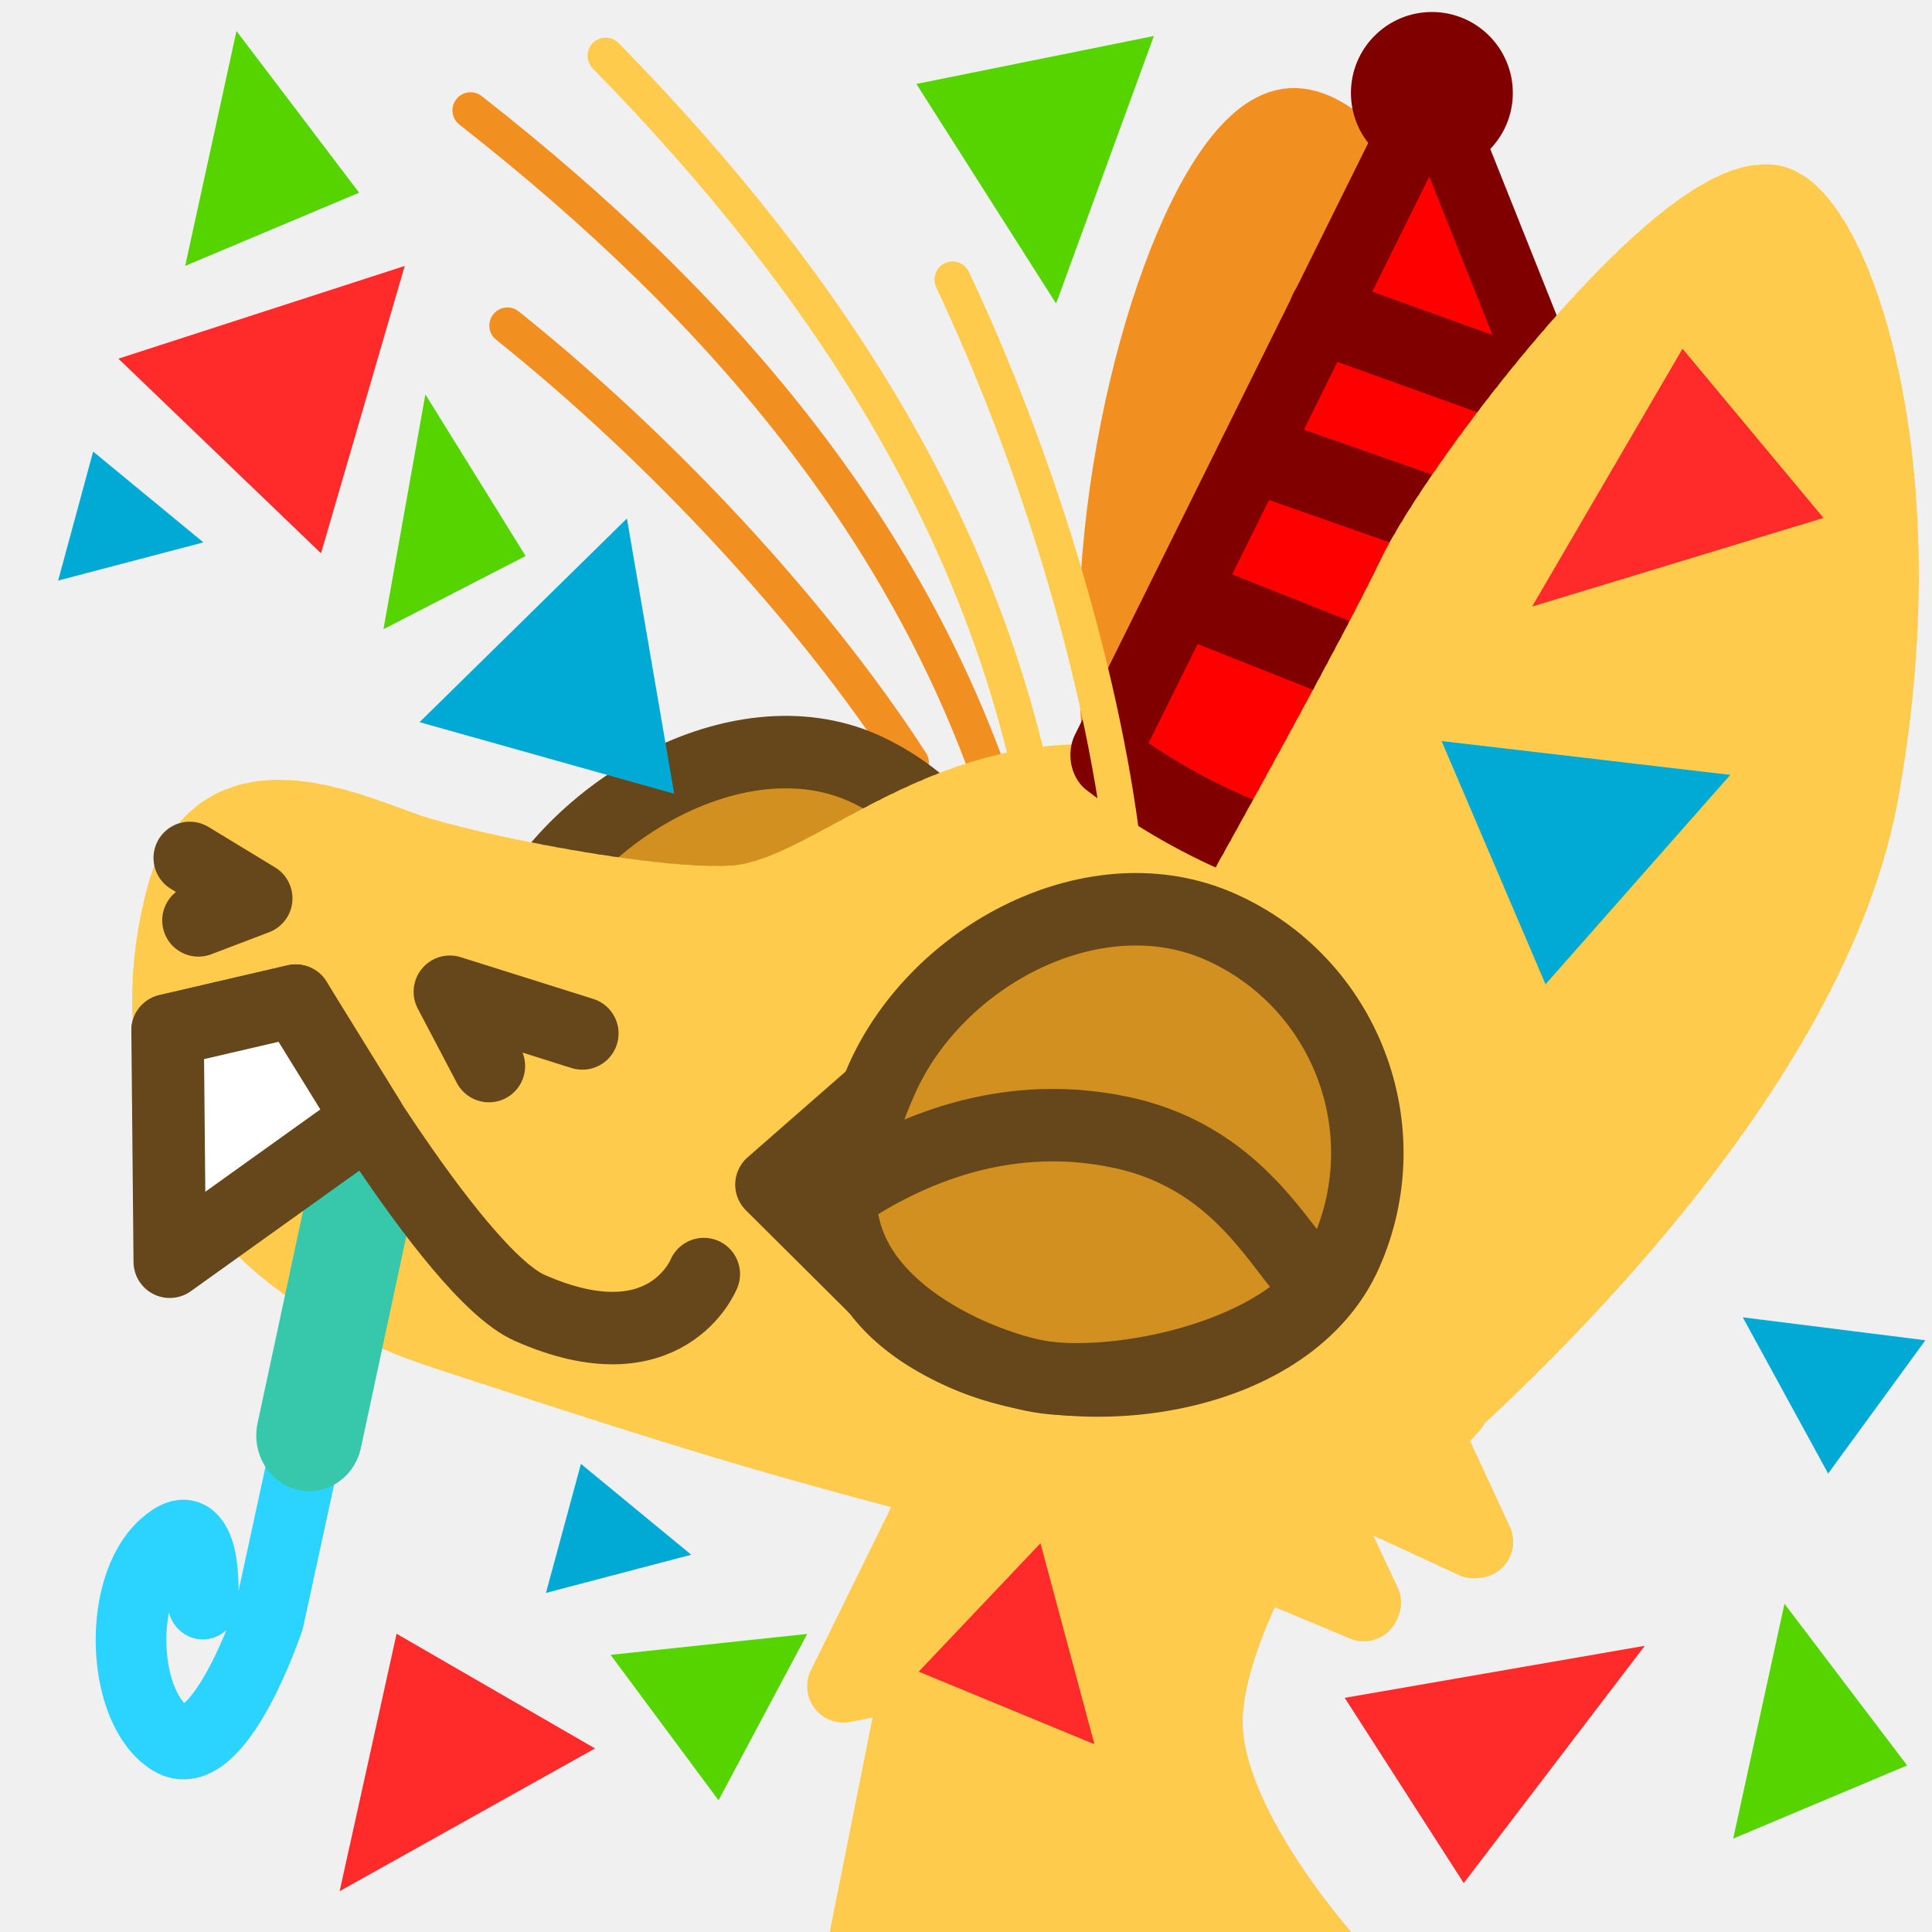
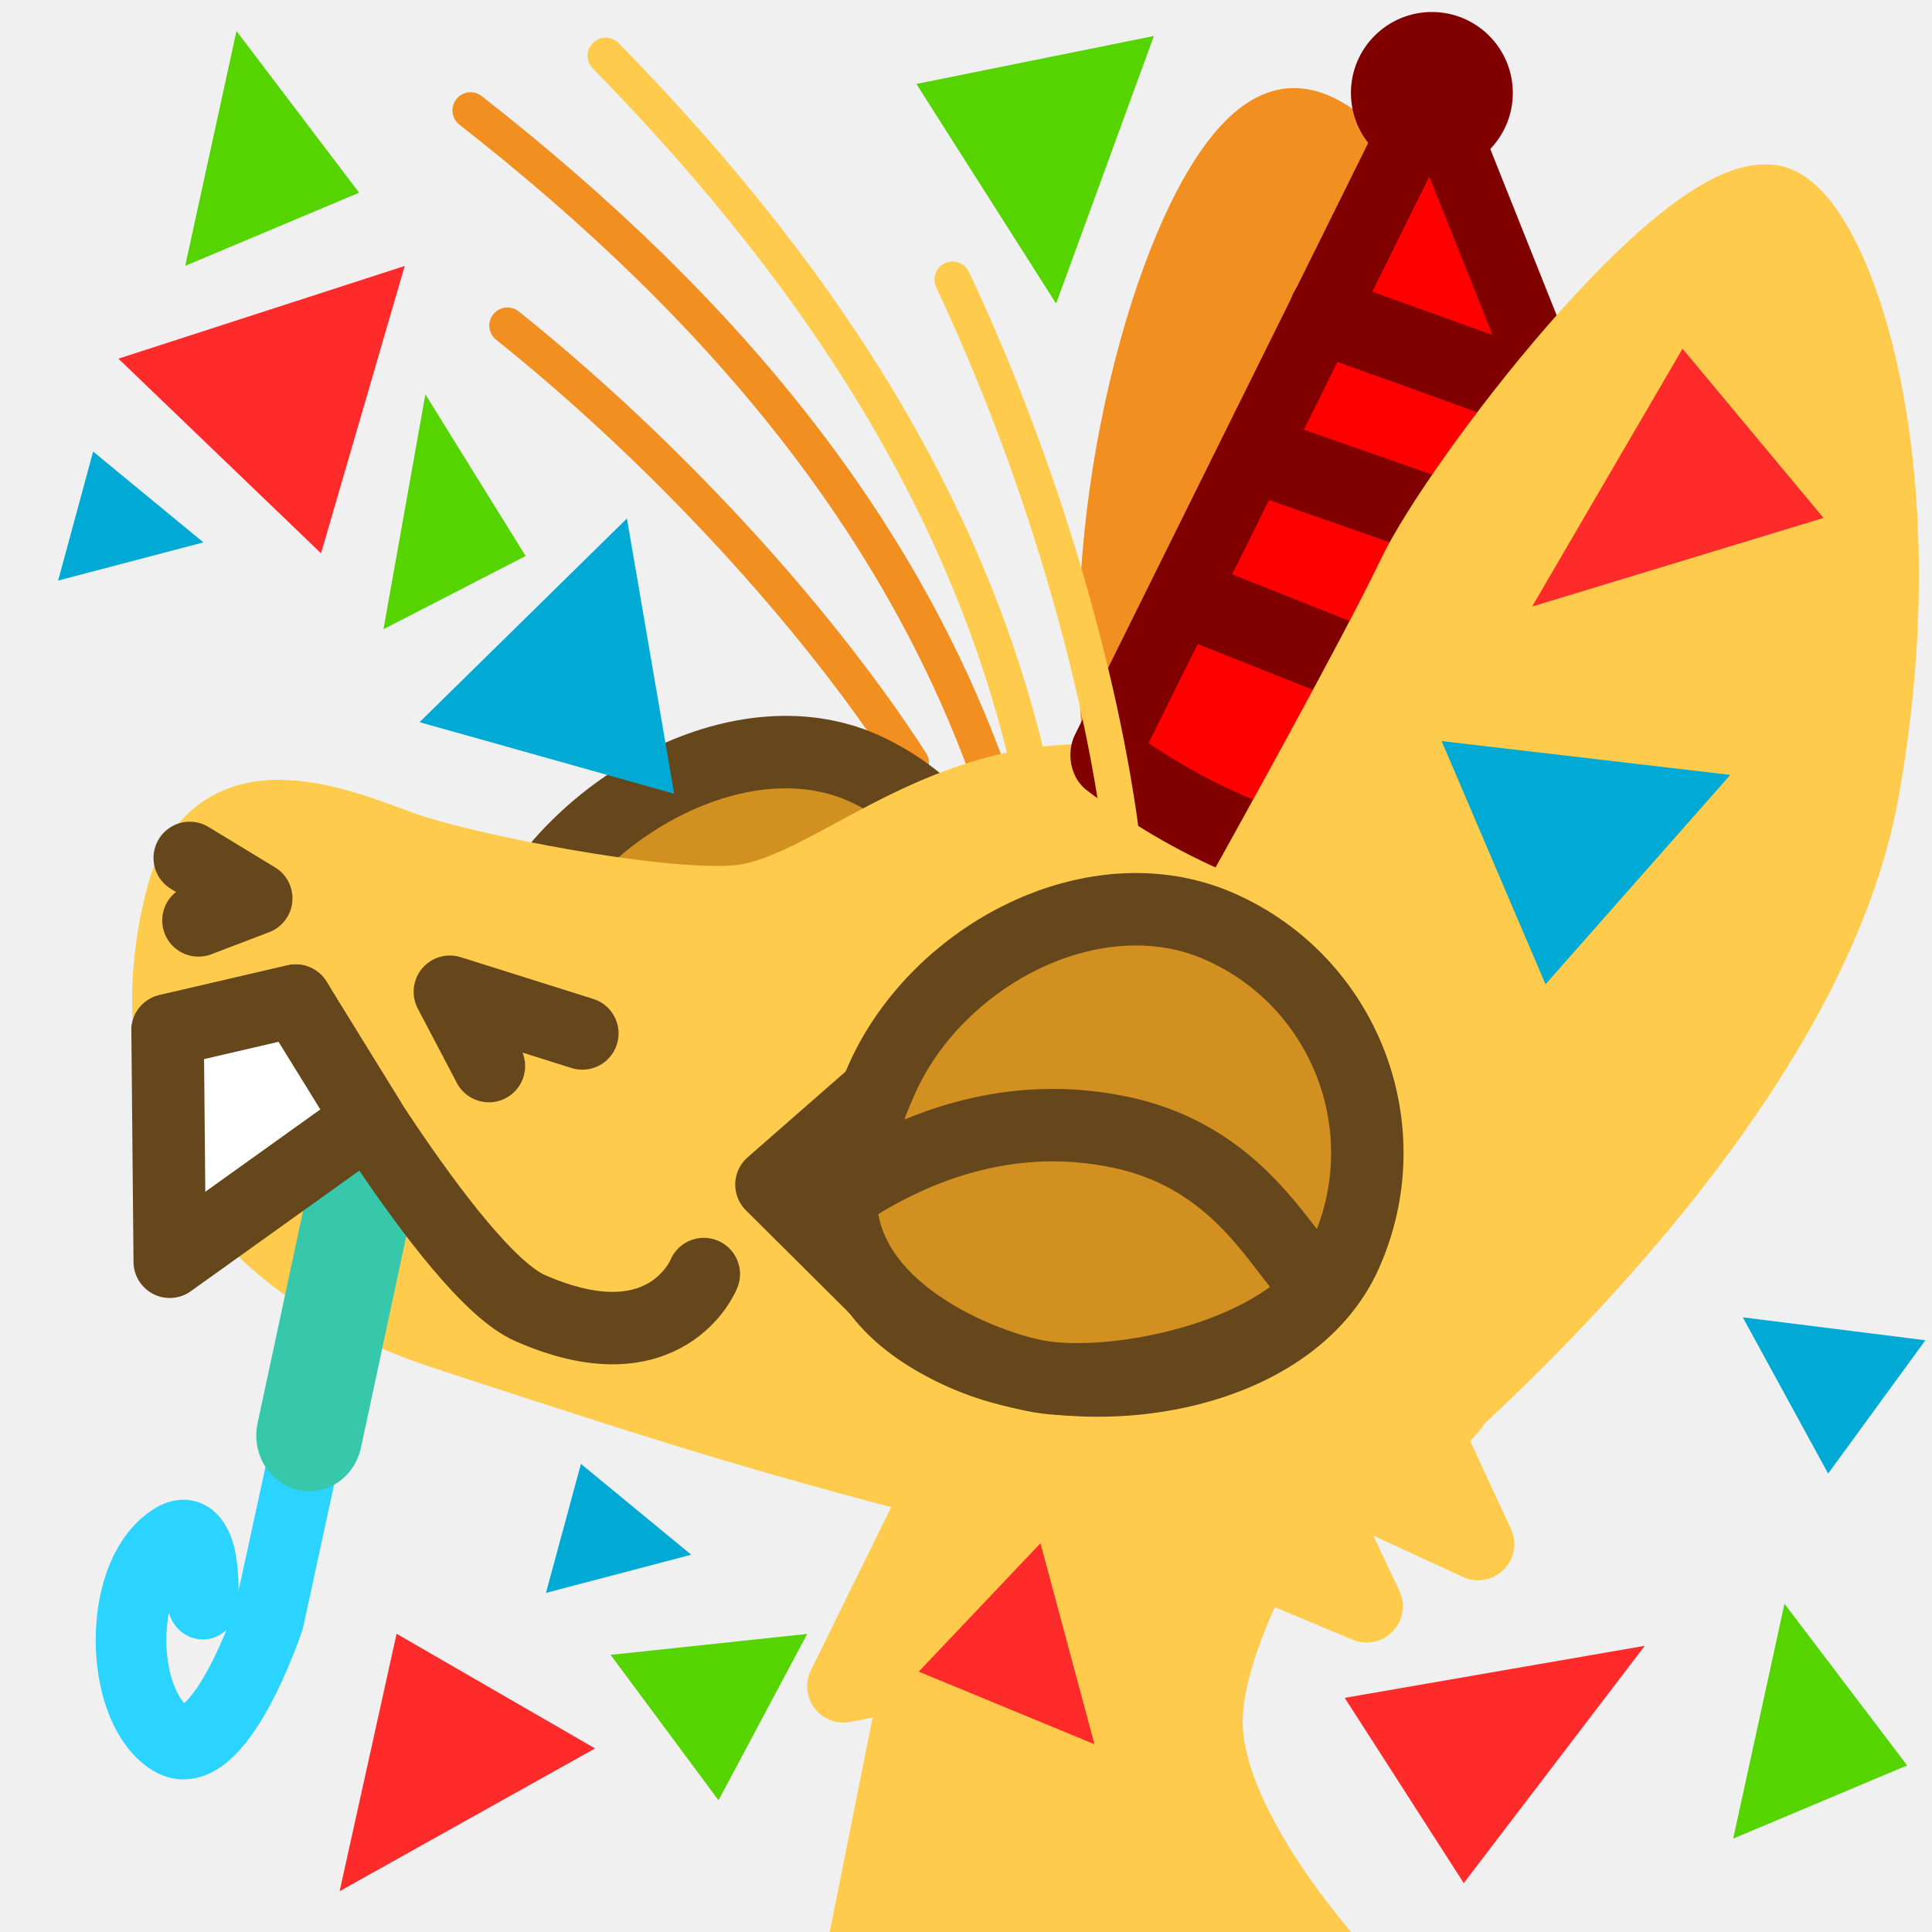
<svg xmlns="http://www.w3.org/2000/svg" version="1.1" id="svg824" width="1706.667" height="1706.667" viewBox="0 0 1706.667 1706.667">
  <defs id="defs828" />
  <g id="layer1" style="display:inline">
    <path style="display:none;fill:#123456;stroke:#123456;stroke-width:64;stroke-linecap:round;stroke-linejoin:round;-inkscape-stroke:none;paint-order:fill markers stroke;stop-color:#000000" d="m 1298.031,865.098 c 70.798,131.454 185.382,239.025 198.706,401.828 -29.438,-19.135 -55.932,-14.719 -79.483,13.247 91.022,54.7 58.514,175.917 81.69,267.15 l -99.353,6.624 c 66.759,58.919 81.773,128.186 90.522,198.706 l -494.507,2.208 c -24.38,-41.481 23.115,-208.563 66.236,-227.044 0,0 3.379,-20.015 -75.353,-9.455 C 1015.23,1271.09 1172.184,1096.186 1298.031,865.098 Z" id="path3091" />
    <path style="opacity:1;fill:#ffcb4c;fill-opacity:1;stroke:#ffcb4c;stroke-width:64;stroke-linecap:round;stroke-linejoin:round;stroke-miterlimit:4;stroke-dasharray:none;stroke-dashoffset:0;stroke-opacity:1;paint-order:fill markers stroke;stop-color:#000000" d="m 854.557,1267.046 -109.548,222.621 66.552,-12.99 -51.057,255.417 416.39,4.062 c 0,0 -107.149,-116.972 -111.01,-209.744 -3.861,-92.772 98.699,-238.746 98.699,-238.746 z" id="path3340" />
    <g id="g12988" transform="rotate(25.75339,1095.125,1162.537)">
      <path style="display:inline;fill:none;fill-opacity:1;stroke:#f19020;stroke-width:32;stroke-linecap:round;stroke-linejoin:round;stroke-miterlimit:4;stroke-dasharray:none;stroke-dashoffset:0;stroke-opacity:1;paint-order:fill markers stroke;stop-color:#000000" d="m 132.335,655.572 c 168.038,38.599 351.403,109.399 488.714,193.001" id="path6280-0-6" />
      <path style="display:inline;fill:none;fill-opacity:1;stroke:#f19020;stroke-width:32;stroke-linecap:round;stroke-linejoin:round;stroke-miterlimit:4;stroke-dasharray:none;stroke-dashoffset:0;stroke-opacity:1;paint-order:fill markers stroke;stop-color:#000000" d="M 20.406,498.498 C 298.805,559.218 545.058,668.155 728.973,870.599" id="path6280-3" />
      <g id="g12997" style="fill:#d19020;fill-opacity:1" transform="translate(-121.887,27.59985)">
        <path id="path1915-9" style="display:inline;fill:#d19020;fill-opacity:1;stroke:#65471b;stroke-width:64;stroke-linecap:round;stroke-linejoin:round;paint-order:fill markers stroke;stop-color:#000000" d="m 930.686,1061.856 c 10e-6,120.717 -155.86,218.577 -276.577,218.577 -120.717,0 -160.577,-55.86 -160.577,-176.577 0,-120.717 97.86,-260.577 218.577,-260.577 120.717,0 218.577,97.86 218.577,218.577 z" />
      </g>
      <path style="display:inline;opacity:1;fill:#f19020;fill-opacity:1;stroke:#f19020;stroke-width:64;stroke-linecap:round;stroke-miterlimit:4;stroke-dasharray:none;stroke-dashoffset:0;stroke-opacity:1;paint-order:fill markers stroke;stop-color:#000000" d="m 911.07,942.063 c 0,0 -116.417,-133.643 -189.186,-301.26 -80.054,-184.396 -102.882,-413.013 -42.923,-446.313 59.959,-33.301 243.865,96.994 329.368,210.397 85.503,113.403 186.999,404.912 186.999,404.912 z" id="path1640" />
-       <path id="path1148" style="display:inline;opacity:1;fill:#ffcb4c;stroke:#ffcb4c;stroke-width:64;stroke-linecap:round;stroke-linejoin:round;stroke-miterlimit:4;stroke-dasharray:6.4, 6.4;stroke-dashoffset:0;stroke-opacity:1;paint-order:fill markers stroke;stop-color:#000000" d="m 1299.055,1153.559 c 0,0 -0.108,-10.821 -0.951,-28.418 -0.422,-8.799 -1.026,-19.291 -1.895,-30.973 -0.869,-11.681 -2,-24.552 -3.473,-38.105 -1.473,-13.553 -3.289,-27.788 -5.523,-42.201 -2.235,-14.413 -4.889,-29.005 -8.043,-43.268 -1.577,-7.131 -3.279,-14.182 -5.115,-21.086 -1.836,-6.904 -3.807,-13.662 -5.922,-20.213 -2.115,-6.551 -4.373,-12.892 -6.787,-18.963 -2.414,-6.071 -4.983,-11.87 -7.715,-17.334 -2.732,-5.464 -5.935,-10.786 -9.539,-15.961 -3.604,-5.175 -7.611,-10.205 -11.949,-15.084 -4.338,-4.879 -9.007,-9.609 -13.94,-14.186 -4.932,-4.576 -10.126,-8.999 -15.514,-13.266 -5.387,-4.266 -10.967,-8.375 -16.67,-12.324 -5.703,-3.949 -11.53,-7.738 -17.41,-11.363 -11.761,-7.251 -23.737,-13.847 -35.371,-19.76 -11.634,-5.913 -22.926,-11.142 -33.32,-15.66 -10.395,-4.519 -19.891,-8.326 -27.934,-11.395 -16.085,-6.137 -26.354,-9.318 -26.354,-9.318 -106.831,-15.988 -232.175,6.969 -312.625,60.014 -101.267,66.77 -136.887,176.629 -198.707,211.955 -61.82,35.325 -225.2,77.273 -280.396,83.897 -55.196,6.623 -183.25,6.625 -161.172,123.641 22.078,117.016 112.599,282.605 377.541,247.279 264.942,-35.326 313.515,-44.157 536.508,-88.314 22.897,-4.534 53.848,-18.32 86.828,-36.947 l 213.871,-11.428 -92.926,-75.256 c 5.358,-4.84 10.6,-9.718 15.633,-14.637 l 142.076,-2.375 -84.881,-69.668 c 3.481,-6.554 6.481,-13.021 8.627,-19.307 1.052,-3.082 2.033,-6.627 3.047,-9.977 z" />
+       <path id="path1148" style="display:inline;opacity:1;fill:#ffcb4c;stroke:#ffcb4c;stroke-width:64;stroke-linecap:round;stroke-linejoin:round;stroke-miterlimit:4;stroke-dasharray:none;stroke-dashoffset:0;stroke-opacity:1;paint-order:fill markers stroke;stop-color:#000000" d="m 1299.055,1153.559 c 0,0 -0.108,-10.821 -0.951,-28.418 -0.422,-8.799 -1.026,-19.291 -1.895,-30.973 -0.869,-11.681 -2,-24.552 -3.473,-38.105 -1.473,-13.553 -3.289,-27.788 -5.523,-42.201 -2.235,-14.413 -4.889,-29.005 -8.043,-43.268 -1.577,-7.131 -3.279,-14.182 -5.115,-21.086 -1.836,-6.904 -3.807,-13.662 -5.922,-20.213 -2.115,-6.551 -4.373,-12.892 -6.787,-18.963 -2.414,-6.071 -4.983,-11.87 -7.715,-17.334 -2.732,-5.464 -5.935,-10.786 -9.539,-15.961 -3.604,-5.175 -7.611,-10.205 -11.949,-15.084 -4.338,-4.879 -9.007,-9.609 -13.94,-14.186 -4.932,-4.576 -10.126,-8.999 -15.514,-13.266 -5.387,-4.266 -10.967,-8.375 -16.67,-12.324 -5.703,-3.949 -11.53,-7.738 -17.41,-11.363 -11.761,-7.251 -23.737,-13.847 -35.371,-19.76 -11.634,-5.913 -22.926,-11.142 -33.32,-15.66 -10.395,-4.519 -19.891,-8.326 -27.934,-11.395 -16.085,-6.137 -26.354,-9.318 -26.354,-9.318 -106.831,-15.988 -232.175,6.969 -312.625,60.014 -101.267,66.77 -136.887,176.629 -198.707,211.955 -61.82,35.325 -225.2,77.273 -280.396,83.897 -55.196,6.623 -183.25,6.625 -161.172,123.641 22.078,117.016 112.599,282.605 377.541,247.279 264.942,-35.326 313.515,-44.157 536.508,-88.314 22.897,-4.534 53.848,-18.32 86.828,-36.947 l 213.871,-11.428 -92.926,-75.256 c 5.358,-4.84 10.6,-9.718 15.633,-14.637 l 142.076,-2.375 -84.881,-69.668 c 3.481,-6.554 6.481,-13.021 8.627,-19.307 1.052,-3.082 2.033,-6.627 3.047,-9.977 z" />
      <path style="display:none;fill:#123456;stroke:#123456;stroke-width:64;stroke-linecap:round;stroke-linejoin:round;-inkscape-stroke:none;paint-order:fill markers stroke;stop-color:#000000" d="M 880.931,744.045 C 763.916,771.643 622.613,916.257 622.613,916.257 620.953,833.211 611.28,749.437 735.213,677.809 c -124.695,-7.457 -249.288,-15.117 -408.452,46.365 0,0 303.226,-263.622 490.142,-280.397 172.212,-15.455 264.942,37.533 264.942,37.533 -0.192,-45.683 -31.458,-88.259 -90.522,-128.055 0,0 295.852,97.145 333.385,194.291 37.533,97.145 28.702,167.796 28.702,167.796 l -243.752,34.923 c 0,0 -111.711,-33.819 -228.727,-6.221 z" id="path1637" />
      <g id="g1185" transform="matrix(0.8256717,0.00459813,0.1424874,0.9247164,84.70944,51.48328)" style="stroke-width:1.145">
        <path style="fill:#ff0000;stroke:#800000;stroke-width:73.275;stroke-linecap:round;stroke-linejoin:round;paint-order:fill markers stroke;stop-color:#000000" id="path864" transform="rotate(-30.52149)" d="M 880.166,1168.915 A 719.706,719.706 0 0 1 209.15,1020.702 L 681.051,477.301 Z" />
        <path style="fill:#ff0000;stroke:#800000;stroke-width:73.275;stroke-linecap:round;stroke-linejoin:round;paint-order:fill markers stroke;stop-color:#000000" d="M 785.006,302.203 1036.722,277.839" id="path1220" />
        <path style="fill:#ff0000;stroke:#800000;stroke-width:73.275;stroke-linecap:round;stroke-linejoin:round;paint-order:fill markers stroke;stop-color:#000000" d="M 768.967,448.609 1171.752,406.834" id="path1222" />
        <path style="fill:#ff0000;stroke:#800000;stroke-width:73.275;stroke-linecap:round;stroke-linejoin:round;paint-order:fill markers stroke;stop-color:#000000" d="M 738.866,601.799 1351.856,559.946" id="path1224" />
      </g>
      <g id="g2587" transform="matrix(0.597816,0.731812,-0.6863399,0.588487,1092.502,357.113)" style="stroke-width:1.082">
        <path style="fill:none;stroke:#2ad4ff;stroke-width:69.252;stroke-linecap:round;stroke-linejoin:round;stroke-miterlimit:4;stroke-dasharray:none;paint-order:fill markers stroke;stop-color:#000000" d="m 296.595,1352.847 393.128,200.431 c 0,0 122.992,81.402 84.681,120.718 -38.311,39.316 -147.178,17.383 -174.215,-36.62 -27.038,-54.004 59.008,-25.153 59.008,-25.153" id="path1584" />
        <path style="fill:#00ffcc;stroke:#37c8ab;stroke-width:103.878;stroke-linecap:round;stroke-linejoin:round;stroke-miterlimit:4;stroke-dasharray:none;paint-order:fill markers stroke;stop-color:#000000" d="m 296.595,1352.847 237.311,120.195" id="path2218" />
      </g>
-       <path id="path13483" style="display:inline;opacity:1;fill:#ffcb4c;stroke:#ffcb4c;stroke-width:64;stroke-linecap:round;stroke-linejoin:round;stroke-miterlimit:4;stroke-dasharray:6.4, 6.4;stroke-dashoffset:0;stroke-opacity:1;paint-order:fill markers stroke;stop-color:#000000" d="m 1089.942,71.342 c -75.678,24.295 -141.239,344.531 -140.988,434.826 0.224,80.393 -11.818,286.831 -15.284,345.351 48.466,368.24 241.397,293.477 363.217,302.324 56.301,-141.515 152.47,-432.298 92.646,-647.666 -81.906,-294.864 -250.516,-450.589 -299.592,-434.835 z" />
+       <path id="path13483" style="display:inline;opacity:1;fill:#ffcb4c;stroke:#ffcb4c;stroke-width:64;stroke-linecap:round;stroke-linejoin:round;stroke-miterlimit:4;stroke-dasharray:none;stroke-dashoffset:0;stroke-opacity:1;paint-order:fill markers stroke;stop-color:#000000" d="m 1089.942,71.342 c -75.678,24.295 -141.239,344.531 -140.988,434.826 0.224,80.393 -11.818,286.831 -15.284,345.351 48.466,368.24 241.397,293.477 363.217,302.324 56.301,-141.515 152.47,-432.298 92.646,-647.666 -81.906,-294.864 -250.516,-450.589 -299.592,-434.835 z" />
      <g id="g13003">
        <path style="opacity:1;fill:none;fill-opacity:1;stroke:#65471b;stroke-width:64;stroke-linecap:round;stroke-linejoin:round;stroke-miterlimit:4;stroke-dasharray:none;stroke-dashoffset:0;stroke-opacity:1;paint-order:fill markers stroke;stop-color:#000000" d="m 83.898,1201.07 68.443,6.623 -37.533,39.741" id="path2163" />
        <path style="opacity:1;fill:none;fill-opacity:1;stroke:#65471b;stroke-width:64;stroke-linecap:round;stroke-linejoin:round;stroke-miterlimit:4;stroke-dasharray:none;stroke-dashoffset:0;stroke-opacity:1;paint-order:fill markers stroke;stop-color:#000000" d="m 401.828,1251.85 -59.612,-44.157 121.432,-17.663" id="path2198" />
        <path style="opacity:1;fill:none;fill-opacity:1;stroke:#65471b;stroke-width:64;stroke-linecap:round;stroke-linejoin:round;stroke-miterlimit:4;stroke-dasharray:none;stroke-dashoffset:0;stroke-opacity:1;paint-order:fill markers stroke;stop-color:#000000" d="m 132.471,1346.787 90.522,-72.859 c 0,0 227.99,157.194 304.174,154.641 131.805,-4.416 125.469,-93.736 125.469,-93.736" id="path2200" />
        <path style="opacity:1;fill:#ffffff;fill-opacity:1;stroke:#65471b;stroke-width:64;stroke-linecap:round;stroke-linejoin:round;stroke-miterlimit:4;stroke-dasharray:none;stroke-dashoffset:0;stroke-opacity:1;paint-order:fill markers stroke;stop-color:#000000" d="m 222.993,1530.039 -90.522,-183.251 90.522,-72.859 103.769,66.235 z" id="path2202" />
      </g>
      <path style="opacity:1;fill:none;fill-opacity:1;stroke:#ffcb4c;stroke-width:32;stroke-linecap:round;stroke-linejoin:round;stroke-miterlimit:4;stroke-dasharray:none;stroke-dashoffset:0;stroke-opacity:1;paint-order:fill markers stroke;stop-color:#000000" d="m 106.947,403.176 c 268.009,96.768 497.817,237.111 653.542,461.963" id="path6280" />
      <path style="display:inline;fill:none;fill-opacity:1;stroke:#ffcb4c;stroke-width:32;stroke-linecap:round;stroke-linejoin:round;stroke-miterlimit:4;stroke-dasharray:none;stroke-dashoffset:0;stroke-opacity:1;paint-order:fill markers stroke;stop-color:#000000" d="M 468.853,448.151 C 602.884,556.605 736.549,700.72 823.216,836.118" id="path6280-0" />
      <circle style="fill:#800000;stroke:none;stroke-width:64;stroke-linecap:round;stroke-linejoin:round;paint-order:fill markers stroke;stop-color:#000000" id="path1334" cx="650.975" cy="442.463" transform="rotate(-25.75339)" r="71.502" />
      <g id="g12993" transform="rotate(-1.743134,1050.355,898.8806)" style="display:inline;fill:#d19020;fill-opacity:1">
        <path style="opacity:1;fill:#d19020;fill-opacity:1;stroke:#65471b;stroke-width:64;stroke-linecap:round;stroke-linejoin:round;stroke-miterlimit:4;stroke-dasharray:none;stroke-dashoffset:0;stroke-opacity:1;paint-order:fill markers stroke;stop-color:#000000" d="m 661.976,1226.049 53.367,-115.501 86.531,168.711 z" id="path7852" />
        <path id="path1915" style="opacity:1;fill:#d19020;fill-opacity:1;stroke:#65471b;stroke-width:64;stroke-linecap:round;stroke-linejoin:round;paint-order:fill markers stroke;stop-color:#000000" d="m 1150.289,1075.222 c 0,120.717 -151.86,218.577 -272.577,218.577 -120.717,0 -164.577,-71.86 -164.577,-192.577 -2e-5,-120.717 97.86,-244.577 218.577,-244.577 120.717,-2e-5 218.577,97.86 218.577,218.577 z" />
        <path id="path1749" style="display:inline;fill:#d19020;fill-opacity:1;stroke:#65471b;stroke-width:64;stroke-linecap:round;stroke-linejoin:round;-inkscape-stroke:none;paint-order:fill markers stroke;stop-color:#000000" d="m 925.783,1058.14 c -111.901,23.517 -174.601,104.195 -204.103,151.674 39.968,93.965 177.1,86.881 225.006,74.903 60.343,-15.087 171.346,-89.012 196.729,-172.482 -38.486,-7.457 -105.731,-77.613 -217.633,-54.096 z" />
      </g>
    </g>
  </g>
  <g id="layer2">
    <path style="display:inline;fill:#ff2a2a;fill-opacity:1;stroke:none;stroke-width:96.001;stroke-linecap:round;stroke-linejoin:round;stroke-miterlimit:4;stroke-dasharray:none;paint-order:fill markers stroke;stop-color:#000000" d="M 104.599,316.825 283.583,488.778 357.511,234.942 Z" id="path4733" />
    <path style="display:inline;fill:#ff2a2a;fill-opacity:1;stroke:none;stroke-width:96;stroke-linecap:round;stroke-linejoin:round;stroke-miterlimit:4;stroke-dasharray:none;paint-order:fill markers stroke;stop-color:#000000" d="m 1187.878,1499.819 105.155,163.655 159.92,-209.631 z" id="path4733-2" />
    <path style="display:inline;fill:#ff2a2a;fill-opacity:1;stroke:none;stroke-width:96;stroke-linecap:round;stroke-linejoin:round;stroke-miterlimit:4;stroke-dasharray:none;paint-order:fill markers stroke;stop-color:#000000" d="M 1610.81,457.518 1486.287,308.07 1353.422,535.812 Z" id="path4733-2-5" />
    <path style="display:inline;fill:#55d400;fill-opacity:1;stroke:none;stroke-width:96;stroke-linecap:round;stroke-linejoin:round;stroke-miterlimit:4;stroke-dasharray:none;paint-order:fill markers stroke;stop-color:#000000" d="M 809.51,74.16 932.938,268.187 1019.302,31.79 Z" id="path4733-2-7" />
    <path style="display:inline;fill:#ff2a2a;fill-opacity:1;stroke:none;stroke-width:96;stroke-linecap:round;stroke-linejoin:round;stroke-miterlimit:4;stroke-dasharray:none;paint-order:fill markers stroke;stop-color:#000000" d="m 811.561,1476.677 155.214,64.091 -47.668,-177.497 z" id="path4733-2-7-7" />
    <path style="display:inline;fill:#55d400;fill-opacity:1;stroke:none;stroke-width:96.001;stroke-linecap:round;stroke-linejoin:round;stroke-miterlimit:4;stroke-dasharray:none;paint-order:fill markers stroke;stop-color:#000000" d="m 539.383,1461.851 95.336,128.469 78.345,-146.966 z" id="path4733-2-7-8" />
    <path style="display:inline;fill:#55d400;fill-opacity:1;stroke:none;stroke-width:96;stroke-linecap:round;stroke-linejoin:round;stroke-miterlimit:4;stroke-dasharray:none;paint-order:fill markers stroke;stop-color:#000000" d="m 1531.048,1624.166 153.655,-64.642 -108.345,-142.812 z" id="path4733-2-7-88" />
    <path style="display:inline;fill:#55d400;fill-opacity:1;stroke:none;stroke-width:96;stroke-linecap:round;stroke-linejoin:round;stroke-miterlimit:4;stroke-dasharray:none;paint-order:fill markers stroke;stop-color:#000000" d="M 163.595,234.866 317.25,170.224 208.905,27.413 Z" id="path4733-2-7-88-1" />
    <path style="display:inline;fill:#55d400;fill-opacity:1;stroke:none;stroke-width:96;stroke-linecap:round;stroke-linejoin:round;stroke-miterlimit:4;stroke-dasharray:none;paint-order:fill markers stroke;stop-color:#000000" d="m 338.741,555.826 125.583,-64.642 -88.551,-142.812 z" id="path4733-2-7-88-1-4" />
    <path style="display:inline;fill:#ff2a2a;fill-opacity:1;stroke:none;stroke-width:96;stroke-linecap:round;stroke-linejoin:round;stroke-miterlimit:4;stroke-dasharray:none;paint-order:fill markers stroke;stop-color:#000000" d="M 300.021,1670.621 525.642,1544.508 350.328,1443.214 Z" id="path4733-0" />
    <path style="display:inline;fill:#00aad4;fill-opacity:1;stroke:none;stroke-width:96;stroke-linecap:round;stroke-linejoin:round;stroke-miterlimit:4;stroke-dasharray:none;paint-order:fill markers stroke;stop-color:#000000" d="M 370.623,637.936 595.538,701.173 553.803,457.997 Z" id="path4733-2-7-9" />
    <path style="display:inline;fill:#00aad4;fill-opacity:1;stroke:none;stroke-width:96;stroke-linecap:round;stroke-linejoin:round;stroke-miterlimit:4;stroke-dasharray:none;paint-order:fill markers stroke;stop-color:#000000" d="m 1273.485,654.639 91.767,214.86 163.263,-184.991 z" id="path4733-2-7-9-3" />
    <path style="display:inline;fill:#00aad4;fill-opacity:1;stroke:none;stroke-width:96;stroke-linecap:round;stroke-linejoin:round;stroke-miterlimit:4;stroke-dasharray:none;paint-order:fill markers stroke;stop-color:#000000" d="m 1614.916,1301.703 85.903,-117.76 -161.316,-20.267 z" id="path4733-2-7-9-4" />
    <path style="display:inline;fill:#00aad4;fill-opacity:1;stroke:none;stroke-width:96.001;stroke-linecap:round;stroke-linejoin:round;stroke-miterlimit:4;stroke-dasharray:none;paint-order:fill markers stroke;stop-color:#000000" d="m 482.275,1407.114 128.33,-33.722 -97.413,-80.245 z" id="path4733-2-7-9-4-5" />
    <path style="display:inline;fill:#00aad4;fill-opacity:1;stroke:none;stroke-width:96.001;stroke-linecap:round;stroke-linejoin:round;stroke-miterlimit:4;stroke-dasharray:none;paint-order:fill markers stroke;stop-color:#000000" d="M 51.363,512.849 179.692,479.127 82.28,398.882 Z" id="path4733-2-7-9-4-5-2" />
  </g>
</svg>
